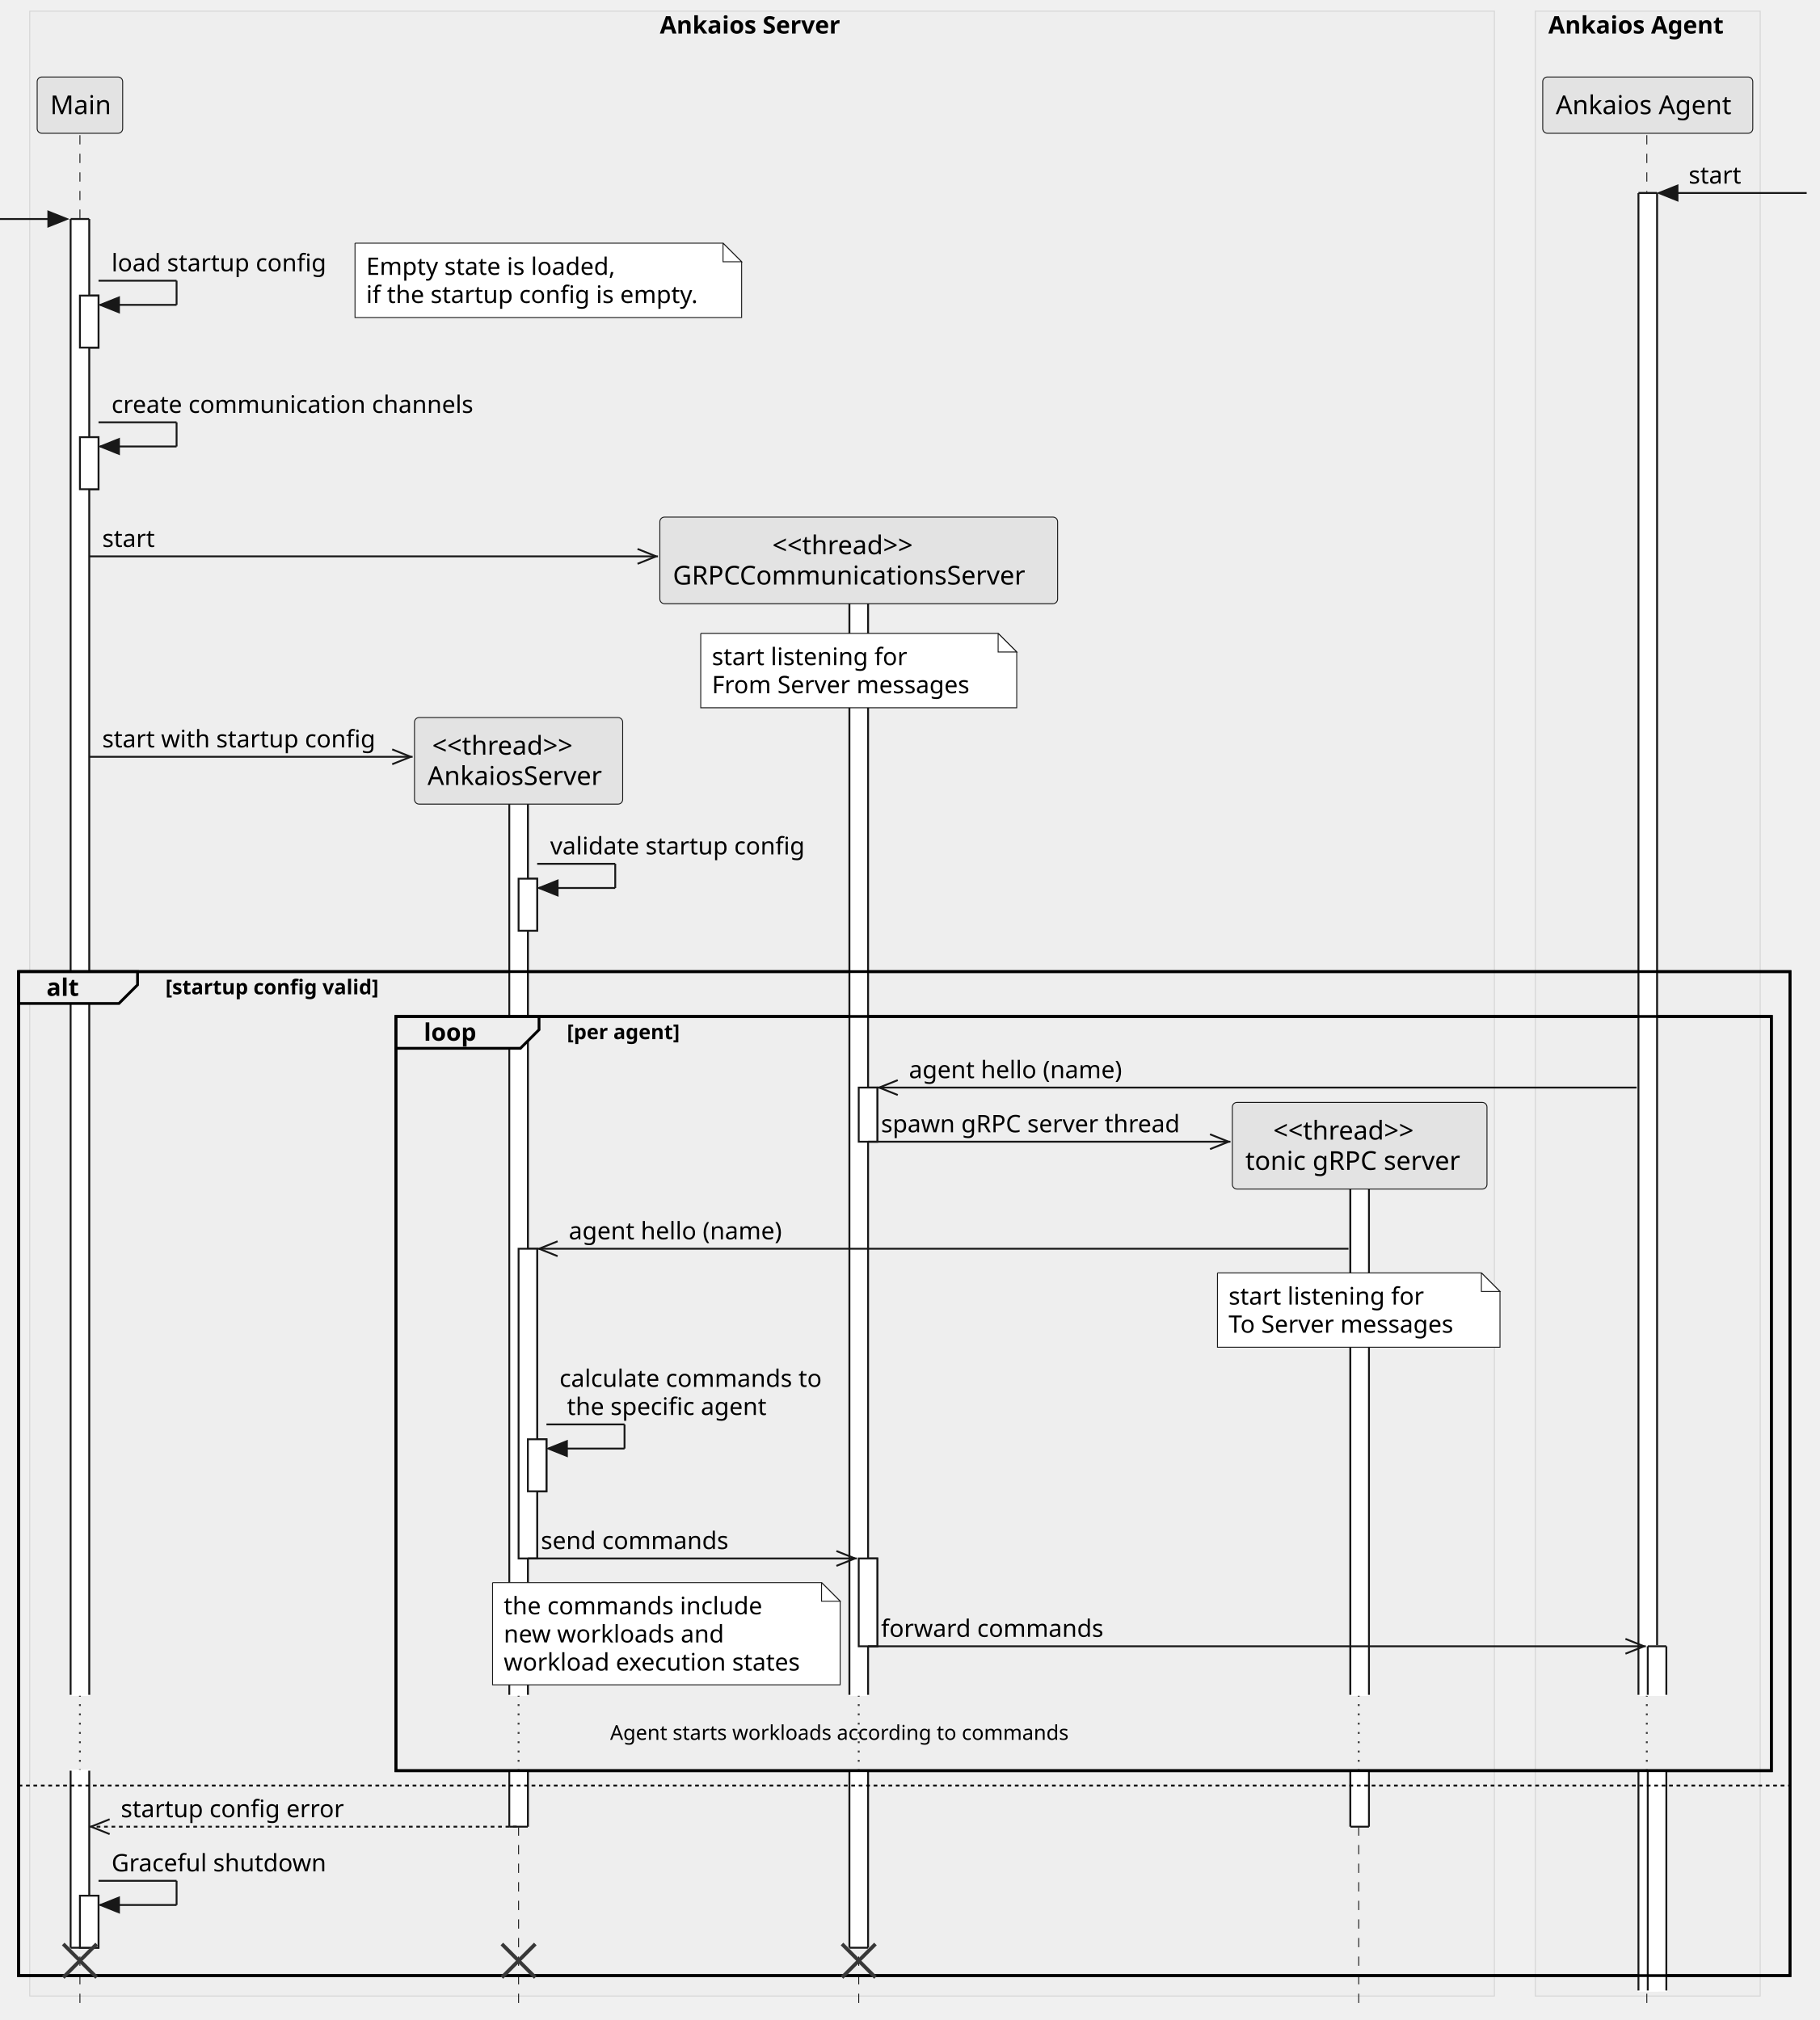
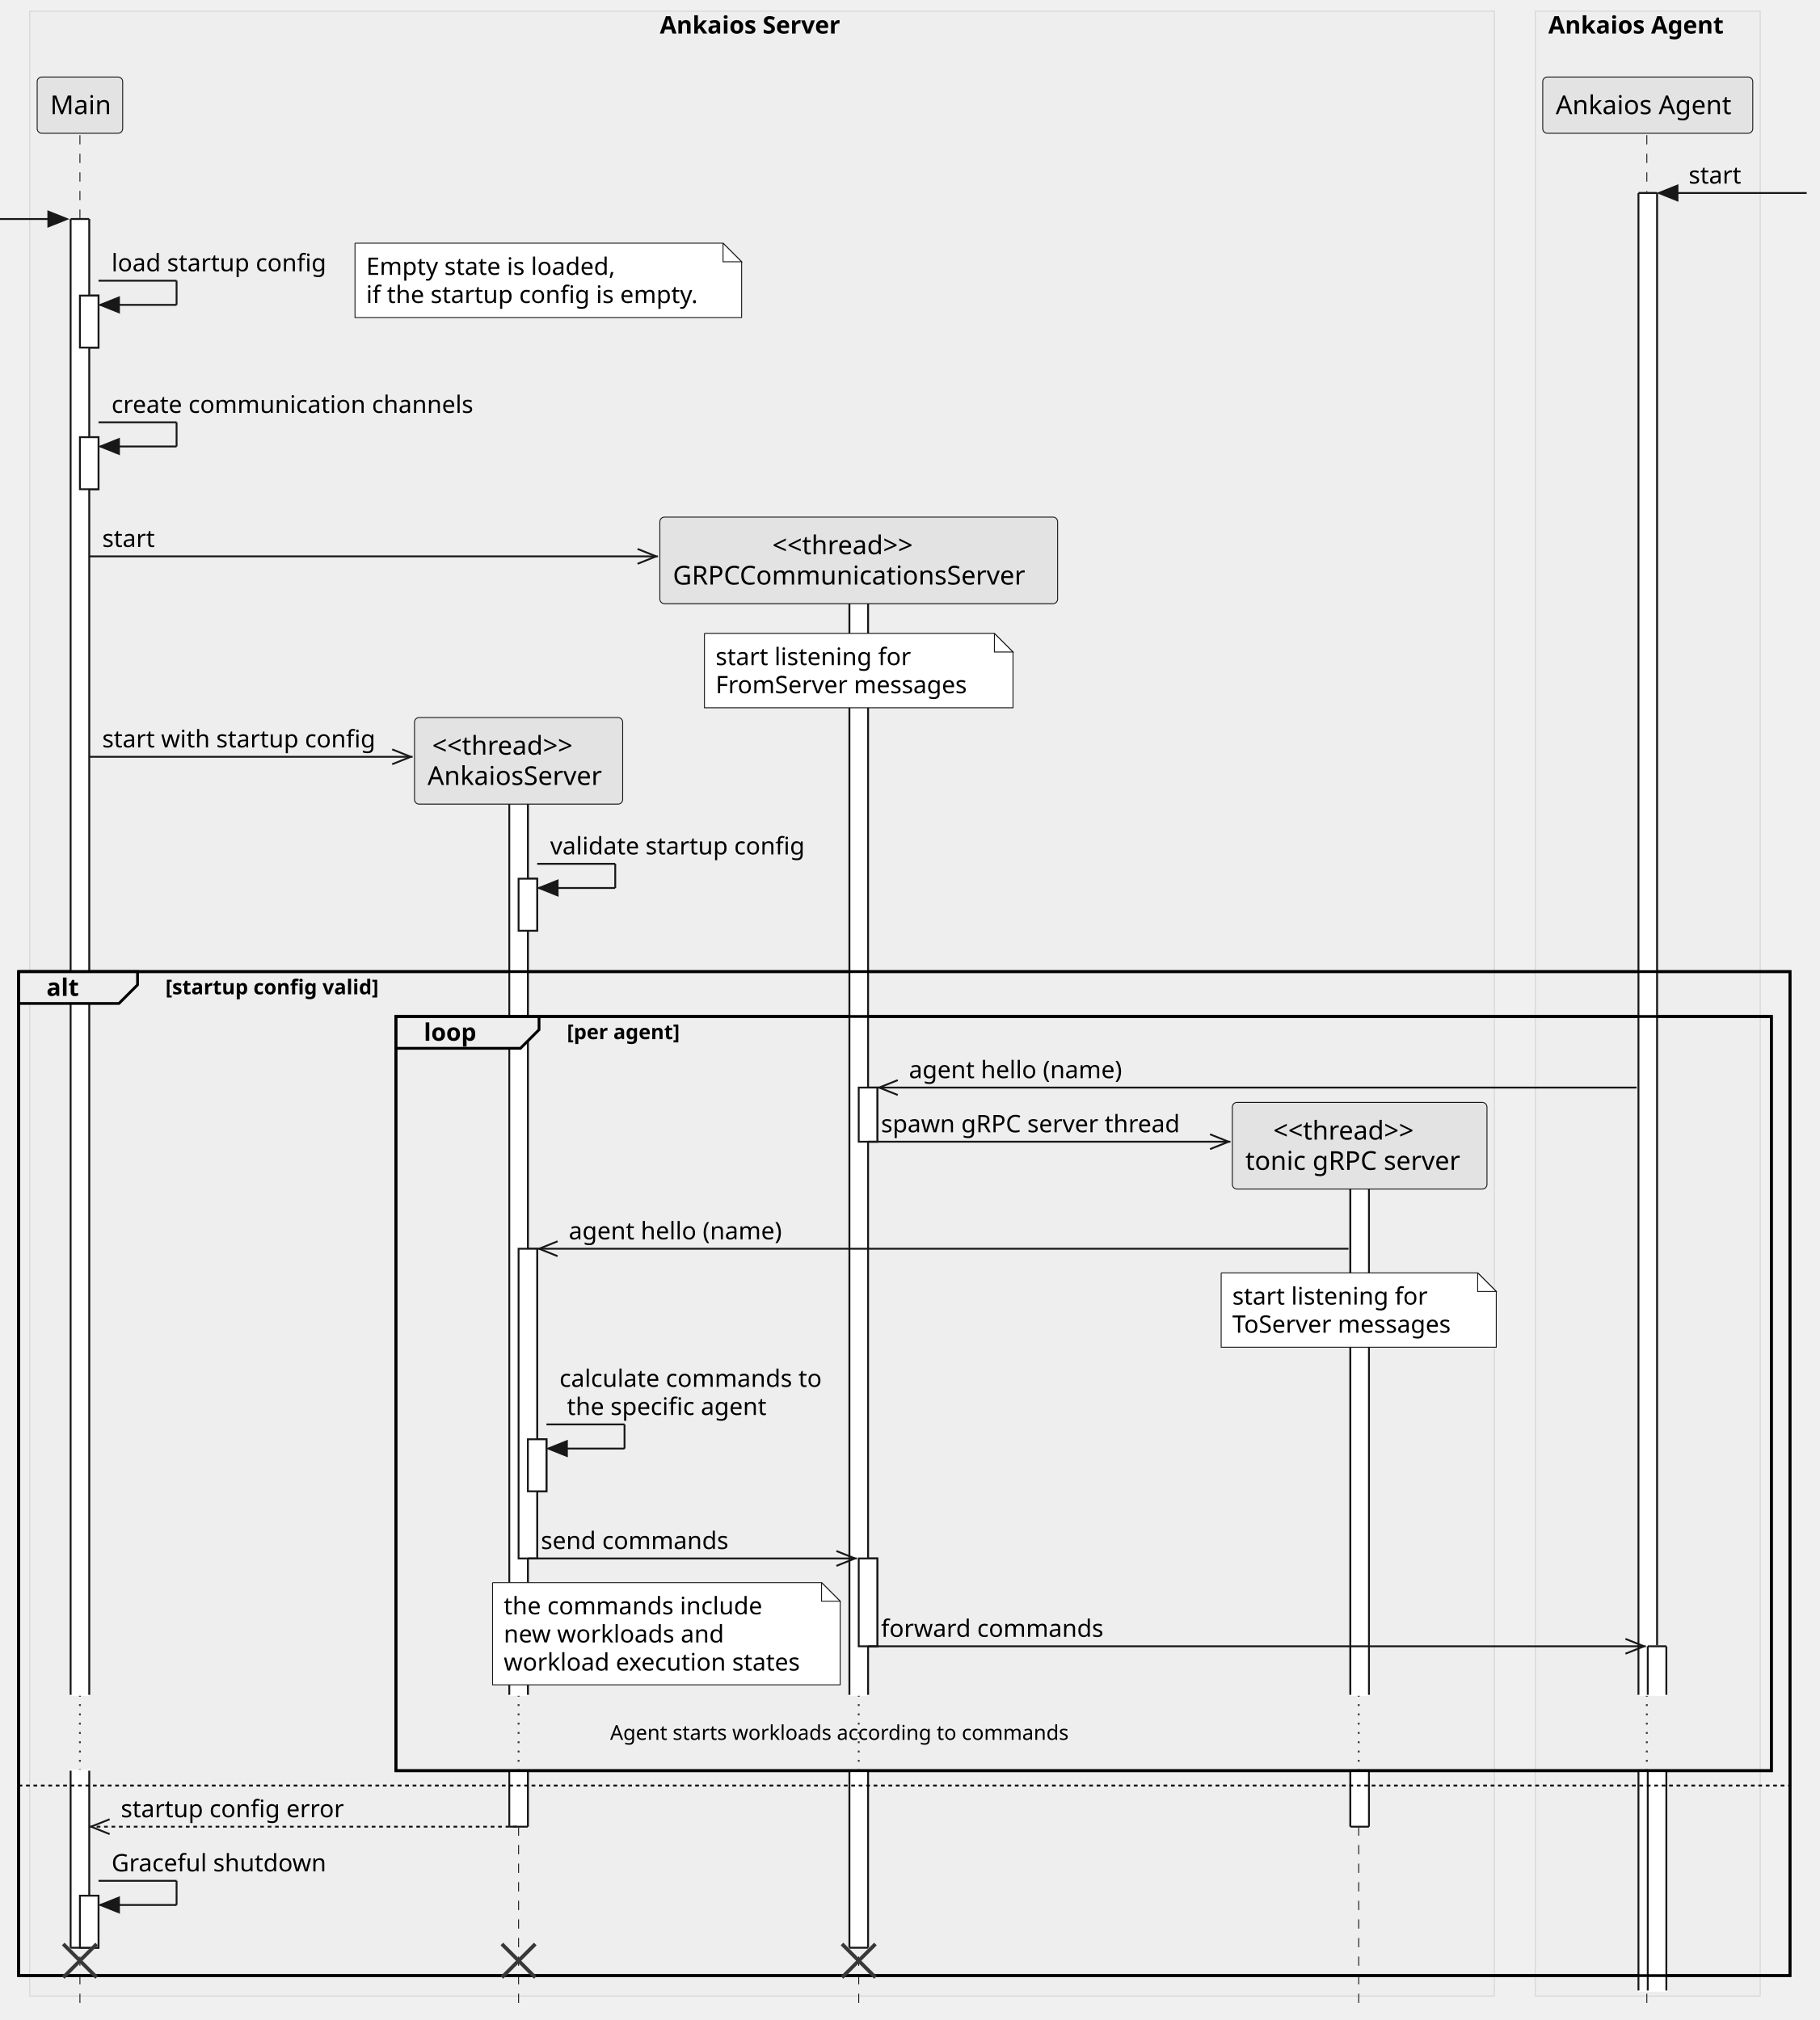
<svg xmlns="http://www.w3.org/2000/svg" contentStyleType="text/css" height="1087px" preserveAspectRatio="none" style="width:979px;height:1087px;background:#FFFFFF;" version="1.1" viewBox="0 0 979 1087" width="979px" zoomAndPan="magnify">
  <defs />
  <g>
    <rect fill="#EEEEEE" height="1068.102" style="stroke:#D3D3D3;stroke-width:0.5;" width="788" x="16" y="6" />
    <text fill="#000000" font-family="sans-serif" font-size="13" font-weight="bold" lengthAdjust="spacing" textLength="110" x="355" y="18.067">Ankaios Server</text>
    <rect fill="#EEEEEE" height="1068.102" style="stroke:#D3D3D3;stroke-width:0.5;" width="121" x="826" y="6" />
    <text fill="#000000" font-family="sans-serif" font-size="13" font-weight="bold" lengthAdjust="spacing" textLength="107" x="833" y="18.067">Ankaios Agent</text>
    <rect fill="#FFFFFF" height="794.172" style="stroke:#FFFFFF;stroke-width:1.0;" width="10" x="38" y="117.859" />
    <line style="stroke:#181818;stroke-width:1.0;" x1="38" x2="38" y1="117.859" y2="912.031" />
    <line style="stroke:#181818;stroke-width:1.0;" x1="48" x2="48" y1="117.859" y2="912.031" />
    <line style="stroke:#181818;stroke-width:1.0;" x1="38" x2="48" y1="117.859" y2="117.859" />
    <rect fill="#FFFFFF" height="95.266" style="stroke:#FFFFFF;stroke-width:1.0;" width="10" x="38" y="952.836" />
    <line style="stroke:#181818;stroke-width:1.0;" x1="38" x2="38" y1="952.836" y2="1048.102" />
    <line style="stroke:#181818;stroke-width:1.0;" x1="48" x2="48" y1="952.836" y2="1048.102" />
    <line style="stroke:#181818;stroke-width:1.0;" x1="38" x2="48" y1="1048.102" y2="1048.102" />
    <rect fill="#FFFFFF" height="28" style="stroke:#181818;stroke-width:1.0;" width="10" x="43" y="159.059" />
    <rect fill="#FFFFFF" height="28" style="stroke:#181818;stroke-width:1.0;" width="10" x="43" y="235.258" />
    <rect fill="#FFFFFF" height="28" style="stroke:#181818;stroke-width:1.0;" width="10" x="43" y="1020.102" />
    <rect fill="#FFFFFF" height="494.781" style="stroke:#FFFFFF;stroke-width:1.0;" width="10" x="274" y="417.25" />
    <line style="stroke:#181818;stroke-width:1.0;" x1="274" x2="274" y1="417.25" y2="912.031" />
    <line style="stroke:#181818;stroke-width:1.0;" x1="284" x2="284" y1="417.25" y2="912.031" />
    <line style="stroke:#181818;stroke-width:1.0;" x1="274" x2="284" y1="417.25" y2="417.25" />
    <rect fill="#FFFFFF" height="30.133" style="stroke:#FFFFFF;stroke-width:1.0;" width="10" x="274" y="952.836" />
    <line style="stroke:#181818;stroke-width:1.0;" x1="274" x2="274" y1="952.836" y2="982.969" />
    <line style="stroke:#181818;stroke-width:1.0;" x1="284" x2="284" y1="952.836" y2="982.969" />
    <line style="stroke:#181818;stroke-width:1.0;" x1="274" x2="284" y1="982.969" y2="982.969" />
    <rect fill="#FFFFFF" height="28" style="stroke:#181818;stroke-width:1.0;" width="10" x="279" y="472.844" />
    <rect fill="#FFFFFF" height="166.664" style="stroke:#181818;stroke-width:1.0;" width="10" x="279" y="671.969" />
    <rect fill="#FFFFFF" height="28" style="stroke:#181818;stroke-width:1.0;" width="10" x="284" y="774.5" />
    <rect fill="#FFFFFF" height="602.641" style="stroke:#FFFFFF;stroke-width:1.0;" width="10" x="457" y="309.391" />
    <line style="stroke:#181818;stroke-width:1.0;" x1="457" x2="457" y1="309.391" y2="912.031" />
    <line style="stroke:#181818;stroke-width:1.0;" x1="467" x2="467" y1="309.391" y2="912.031" />
    <line style="stroke:#181818;stroke-width:1.0;" x1="457" x2="467" y1="309.391" y2="309.391" />
    <rect fill="#FFFFFF" height="95.266" style="stroke:#FFFFFF;stroke-width:1.0;" width="10" x="457" y="952.836" />
    <line style="stroke:#181818;stroke-width:1.0;" x1="457" x2="457" y1="952.836" y2="1048.102" />
    <line style="stroke:#181818;stroke-width:1.0;" x1="467" x2="467" y1="952.836" y2="1048.102" />
    <line style="stroke:#181818;stroke-width:1.0;" x1="457" x2="467" y1="1048.102" y2="1048.102" />
    <rect fill="#FFFFFF" height="29.133" style="stroke:#181818;stroke-width:1.0;" width="10" x="462" y="585.242" />
    <rect fill="#FFFFFF" height="47.266" style="stroke:#181818;stroke-width:1.0;" width="10" x="462" y="838.633" />
    <rect fill="#FFFFFF" height="287.656" style="stroke:#FFFFFF;stroke-width:1.0;" width="10" x="726.5" y="624.375" />
    <line style="stroke:#181818;stroke-width:1.0;" x1="726.5" x2="726.5" y1="624.375" y2="912.031" />
    <line style="stroke:#181818;stroke-width:1.0;" x1="736.5" x2="736.5" y1="624.375" y2="912.031" />
    <line style="stroke:#181818;stroke-width:1.0;" x1="726.5" x2="736.5" y1="624.375" y2="624.375" />
    <rect fill="#FFFFFF" height="30.133" style="stroke:#FFFFFF;stroke-width:1.0;" width="10" x="726.5" y="952.836" />
    <line style="stroke:#181818;stroke-width:1.0;" x1="726.5" x2="726.5" y1="952.836" y2="982.969" />
    <line style="stroke:#181818;stroke-width:1.0;" x1="736.5" x2="736.5" y1="952.836" y2="982.969" />
    <line style="stroke:#181818;stroke-width:1.0;" x1="726.5" x2="736.5" y1="982.969" y2="982.969" />
    <rect fill="#FFFFFF" height="808.172" style="stroke:#FFFFFF;stroke-width:1.0;" width="10" x="881.5" y="103.859" />
    <line style="stroke:#181818;stroke-width:1.0;" x1="881.5" x2="881.5" y1="103.859" y2="912.031" />
    <line style="stroke:#181818;stroke-width:1.0;" x1="891.5" x2="891.5" y1="103.859" y2="912.031" />
    <line style="stroke:#181818;stroke-width:1.0;" x1="881.5" x2="891.5" y1="103.859" y2="103.859" />
    <rect fill="#FFFFFF" height="118.266" style="stroke:#FFFFFF;stroke-width:1.0;" width="10" x="881.5" y="952.836" />
    <line style="stroke:#181818;stroke-width:1.0;" x1="881.5" x2="881.5" y1="952.836" y2="1071.102" />
    <line style="stroke:#181818;stroke-width:1.0;" x1="891.5" x2="891.5" y1="952.836" y2="1071.102" />
    <rect fill="#FFFFFF" height="26.133" style="stroke:#FFFFFF;stroke-width:1.0;" width="10" x="886.5" y="885.898" />
    <line style="stroke:#181818;stroke-width:1.0;" x1="886.5" x2="886.5" y1="885.898" y2="912.031" />
    <line style="stroke:#181818;stroke-width:1.0;" x1="896.5" x2="896.5" y1="885.898" y2="912.031" />
    <line style="stroke:#181818;stroke-width:1.0;" x1="886.5" x2="896.5" y1="885.898" y2="885.898" />
    <rect fill="#FFFFFF" height="118.266" style="stroke:#FFFFFF;stroke-width:1.0;" width="10" x="886.5" y="952.836" />
    <line style="stroke:#181818;stroke-width:1.0;" x1="886.5" x2="886.5" y1="952.836" y2="1071.102" />
    <line style="stroke:#181818;stroke-width:1.0;" x1="896.5" x2="896.5" y1="952.836" y2="1071.102" />
    <rect fill="none" height="540.258" style="stroke:#000000;stroke-width:1.5;" width="953" x="10" y="522.844" />
    <rect fill="none" height="405.859" style="stroke:#000000;stroke-width:1.5;" width="740" x="213" y="546.977" />
    <line style="stroke:#181818;stroke-width:0.5;stroke-dasharray:5.0,5.0;" x1="43" x2="43" y1="72.727" y2="912.031" />
    <line style="stroke:#383838;stroke-width:1.0;stroke-dasharray:1.0,4.0;" x1="43" x2="43" y1="912.031" y2="952.836" />
    <line style="stroke:#181818;stroke-width:0.5;stroke-dasharray:5.0,5.0;" x1="43" x2="43" y1="952.836" y2="1080.102" />
    <line style="stroke:#181818;stroke-width:0.5;stroke-dasharray:5.0,5.0;" x1="279" x2="279" y1="424.914" y2="912.031" />
    <line style="stroke:#383838;stroke-width:1.0;stroke-dasharray:1.0,4.0;" x1="279" x2="279" y1="912.031" y2="952.836" />
    <line style="stroke:#181818;stroke-width:0.5;stroke-dasharray:5.0,5.0;" x1="279" x2="279" y1="952.836" y2="1080.102" />
    <line style="stroke:#181818;stroke-width:0.5;stroke-dasharray:5.0,5.0;" x1="462" x2="462" y1="317.055" y2="912.031" />
    <line style="stroke:#383838;stroke-width:1.0;stroke-dasharray:1.0,4.0;" x1="462" x2="462" y1="912.031" y2="952.836" />
    <line style="stroke:#181818;stroke-width:0.5;stroke-dasharray:5.0,5.0;" x1="462" x2="462" y1="952.836" y2="1080.102" />
    <line style="stroke:#181818;stroke-width:0.5;stroke-dasharray:5.0,5.0;" x1="731" x2="731" y1="632.039" y2="912.031" />
    <line style="stroke:#383838;stroke-width:1.0;stroke-dasharray:1.0,4.0;" x1="731" x2="731" y1="912.031" y2="952.836" />
    <line style="stroke:#181818;stroke-width:0.5;stroke-dasharray:5.0,5.0;" x1="731" x2="731" y1="952.836" y2="1080.102" />
    <line style="stroke:#181818;stroke-width:0.5;stroke-dasharray:5.0,5.0;" x1="886" x2="886" y1="72.727" y2="912.031" />
    <line style="stroke:#383838;stroke-width:1.0;stroke-dasharray:1.0,4.0;" x1="886" x2="886" y1="912.031" y2="952.836" />
    <line style="stroke:#181818;stroke-width:0.5;stroke-dasharray:5.0,5.0;" x1="886" x2="886" y1="952.836" y2="1080.102" />
    <rect fill="#E3E3E3" height="30.297" rx="2.5" ry="2.5" style="stroke:#181818;stroke-width:0.5;" width="46" x="20" y="41.43" />
    <text fill="#000000" font-family="sans-serif" font-size="14" lengthAdjust="spacing" textLength="32" x="27" y="61.425">Main</text>
    <rect fill="#E3E3E3" height="30.297" rx="2.5" ry="2.5" style="stroke:#181818;stroke-width:0.5;" width="113" x="830" y="41.43" />
    <text fill="#000000" font-family="sans-serif" font-size="14" lengthAdjust="spacing" textLength="99" x="837" y="61.425">Ankaios Agent</text>
    <rect fill="#FFFFFF" height="794.172" style="stroke:#FFFFFF;stroke-width:1.0;" width="10" x="38" y="117.859" />
    <line style="stroke:#181818;stroke-width:1.0;" x1="38" x2="38" y1="117.859" y2="912.031" />
    <line style="stroke:#181818;stroke-width:1.0;" x1="48" x2="48" y1="117.859" y2="912.031" />
    <line style="stroke:#181818;stroke-width:1.0;" x1="38" x2="48" y1="117.859" y2="117.859" />
    <rect fill="#FFFFFF" height="95.266" style="stroke:#FFFFFF;stroke-width:1.0;" width="10" x="38" y="952.836" />
    <line style="stroke:#181818;stroke-width:1.0;" x1="38" x2="38" y1="952.836" y2="1048.102" />
    <line style="stroke:#181818;stroke-width:1.0;" x1="48" x2="48" y1="952.836" y2="1048.102" />
    <line style="stroke:#181818;stroke-width:1.0;" x1="38" x2="48" y1="1048.102" y2="1048.102" />
    <rect fill="#FFFFFF" height="28" style="stroke:#181818;stroke-width:1.0;" width="10" x="43" y="159.059" />
    <rect fill="#FFFFFF" height="28" style="stroke:#181818;stroke-width:1.0;" width="10" x="43" y="235.258" />
    <rect fill="#FFFFFF" height="28" style="stroke:#181818;stroke-width:1.0;" width="10" x="43" y="1020.102" />
    <rect fill="#FFFFFF" height="494.781" style="stroke:#FFFFFF;stroke-width:1.0;" width="10" x="274" y="417.25" />
    <line style="stroke:#181818;stroke-width:1.0;" x1="274" x2="274" y1="417.25" y2="912.031" />
    <line style="stroke:#181818;stroke-width:1.0;" x1="284" x2="284" y1="417.25" y2="912.031" />
    <line style="stroke:#181818;stroke-width:1.0;" x1="274" x2="284" y1="417.25" y2="417.25" />
    <rect fill="#FFFFFF" height="30.133" style="stroke:#FFFFFF;stroke-width:1.0;" width="10" x="274" y="952.836" />
    <line style="stroke:#181818;stroke-width:1.0;" x1="274" x2="274" y1="952.836" y2="982.969" />
    <line style="stroke:#181818;stroke-width:1.0;" x1="284" x2="284" y1="952.836" y2="982.969" />
    <line style="stroke:#181818;stroke-width:1.0;" x1="274" x2="284" y1="982.969" y2="982.969" />
    <rect fill="#FFFFFF" height="28" style="stroke:#181818;stroke-width:1.0;" width="10" x="279" y="472.844" />
    <rect fill="#FFFFFF" height="166.664" style="stroke:#181818;stroke-width:1.0;" width="10" x="279" y="671.969" />
    <rect fill="#FFFFFF" height="28" style="stroke:#181818;stroke-width:1.0;" width="10" x="284" y="774.5" />
    <rect fill="#FFFFFF" height="602.641" style="stroke:#FFFFFF;stroke-width:1.0;" width="10" x="457" y="309.391" />
    <line style="stroke:#181818;stroke-width:1.0;" x1="457" x2="457" y1="309.391" y2="912.031" />
    <line style="stroke:#181818;stroke-width:1.0;" x1="467" x2="467" y1="309.391" y2="912.031" />
    <line style="stroke:#181818;stroke-width:1.0;" x1="457" x2="467" y1="309.391" y2="309.391" />
    <rect fill="#FFFFFF" height="95.266" style="stroke:#FFFFFF;stroke-width:1.0;" width="10" x="457" y="952.836" />
    <line style="stroke:#181818;stroke-width:1.0;" x1="457" x2="457" y1="952.836" y2="1048.102" />
    <line style="stroke:#181818;stroke-width:1.0;" x1="467" x2="467" y1="952.836" y2="1048.102" />
    <line style="stroke:#181818;stroke-width:1.0;" x1="457" x2="467" y1="1048.102" y2="1048.102" />
    <rect fill="#FFFFFF" height="29.133" style="stroke:#181818;stroke-width:1.0;" width="10" x="462" y="585.242" />
    <rect fill="#FFFFFF" height="47.266" style="stroke:#181818;stroke-width:1.0;" width="10" x="462" y="838.633" />
    <rect fill="#FFFFFF" height="287.656" style="stroke:#FFFFFF;stroke-width:1.0;" width="10" x="726.5" y="624.375" />
    <line style="stroke:#181818;stroke-width:1.0;" x1="726.5" x2="726.5" y1="624.375" y2="912.031" />
    <line style="stroke:#181818;stroke-width:1.0;" x1="736.5" x2="736.5" y1="624.375" y2="912.031" />
    <line style="stroke:#181818;stroke-width:1.0;" x1="726.5" x2="736.5" y1="624.375" y2="624.375" />
    <rect fill="#FFFFFF" height="30.133" style="stroke:#FFFFFF;stroke-width:1.0;" width="10" x="726.5" y="952.836" />
    <line style="stroke:#181818;stroke-width:1.0;" x1="726.5" x2="726.5" y1="952.836" y2="982.969" />
    <line style="stroke:#181818;stroke-width:1.0;" x1="736.5" x2="736.5" y1="952.836" y2="982.969" />
    <line style="stroke:#181818;stroke-width:1.0;" x1="726.5" x2="736.5" y1="982.969" y2="982.969" />
    <rect fill="#FFFFFF" height="808.172" style="stroke:#FFFFFF;stroke-width:1.0;" width="10" x="881.5" y="103.859" />
    <line style="stroke:#181818;stroke-width:1.0;" x1="881.5" x2="881.5" y1="103.859" y2="912.031" />
    <line style="stroke:#181818;stroke-width:1.0;" x1="891.5" x2="891.5" y1="103.859" y2="912.031" />
    <line style="stroke:#181818;stroke-width:1.0;" x1="881.5" x2="891.5" y1="103.859" y2="103.859" />
    <rect fill="#FFFFFF" height="118.266" style="stroke:#FFFFFF;stroke-width:1.0;" width="10" x="881.5" y="952.836" />
    <line style="stroke:#181818;stroke-width:1.0;" x1="881.5" x2="881.5" y1="952.836" y2="1071.102" />
    <line style="stroke:#181818;stroke-width:1.0;" x1="891.5" x2="891.5" y1="952.836" y2="1071.102" />
    <rect fill="#FFFFFF" height="26.133" style="stroke:#FFFFFF;stroke-width:1.0;" width="10" x="886.5" y="885.898" />
    <line style="stroke:#181818;stroke-width:1.0;" x1="886.5" x2="886.5" y1="885.898" y2="912.031" />
    <line style="stroke:#181818;stroke-width:1.0;" x1="896.5" x2="896.5" y1="885.898" y2="912.031" />
    <line style="stroke:#181818;stroke-width:1.0;" x1="886.5" x2="896.5" y1="885.898" y2="885.898" />
    <rect fill="#FFFFFF" height="118.266" style="stroke:#FFFFFF;stroke-width:1.0;" width="10" x="886.5" y="952.836" />
    <line style="stroke:#181818;stroke-width:1.0;" x1="886.5" x2="886.5" y1="952.836" y2="1071.102" />
    <line style="stroke:#181818;stroke-width:1.0;" x1="896.5" x2="896.5" y1="952.836" y2="1071.102" />
    <polygon fill="#181818" points="902.5,99.859,892.5,103.859,902.5,107.859" style="stroke:#181818;stroke-width:1.0;" />
    <line style="stroke:#181818;stroke-width:1.0;" x1="896.5" x2="972" y1="103.859" y2="103.859" />
    <text fill="#000000" font-family="sans-serif" font-size="13" lengthAdjust="spacing" textLength="30" x="908.5" y="98.793">start</text>
    <polygon fill="#181818" points="26,113.859,36,117.859,26,121.859" style="stroke:#181818;stroke-width:1.0;" />
    <line style="stroke:#181818;stroke-width:1.0;" x1="0" x2="32" y1="117.859" y2="117.859" />
    <line style="stroke:#181818;stroke-width:1.0;" x1="53" x2="95" y1="151.059" y2="151.059" />
    <line style="stroke:#181818;stroke-width:1.0;" x1="95" x2="95" y1="151.059" y2="164.059" />
    <line style="stroke:#181818;stroke-width:1.0;" x1="54" x2="95" y1="164.059" y2="164.059" />
    <polygon fill="#181818" points="64,160.059,54,164.059,64,168.059" style="stroke:#181818;stroke-width:1.0;" />
    <text fill="#000000" font-family="sans-serif" font-size="13" lengthAdjust="spacing" textLength="119" x="60" y="145.993">load startup config</text>
    <path d="M191,130.859 L191,170.859 L399,170.859 L399,140.859 L389,130.859 L191,130.859 " fill="#FFFFFF" style="stroke:#181818;stroke-width:0.5;" />
    <path d="M389,130.859 L389,140.859 L399,140.859 L389,130.859 " fill="#FFFFFF" style="stroke:#181818;stroke-width:0.5;" />
    <text fill="#000000" font-family="sans-serif" font-size="13" lengthAdjust="spacing" textLength="143" x="197" y="147.926">Empty state is loaded,</text>
    <text fill="#000000" font-family="sans-serif" font-size="13" lengthAdjust="spacing" textLength="187" x="197" y="163.059">if the startup config is empty.</text>
    <line style="stroke:#181818;stroke-width:1.0;" x1="53" x2="95" y1="227.258" y2="227.258" />
    <line style="stroke:#181818;stroke-width:1.0;" x1="95" x2="95" y1="227.258" y2="240.258" />
    <line style="stroke:#181818;stroke-width:1.0;" x1="54" x2="95" y1="240.258" y2="240.258" />
    <polygon fill="#181818" points="64,236.258,54,240.258,64,244.258" style="stroke:#181818;stroke-width:1.0;" />
    <text fill="#000000" font-family="sans-serif" font-size="13" lengthAdjust="spacing" textLength="205" x="60" y="222.192">create communication channels</text>
    <line style="stroke:#181818;stroke-width:1.0;" x1="353" x2="343" y1="299.391" y2="295.391" />
    <line style="stroke:#181818;stroke-width:1.0;" x1="353" x2="343" y1="299.391" y2="303.391" />
    <line style="stroke:#181818;stroke-width:1.0;" x1="48" x2="354" y1="299.391" y2="299.391" />
    <text fill="#000000" font-family="sans-serif" font-size="13" lengthAdjust="spacing" textLength="30" x="55" y="294.325">start</text>
    <rect fill="#E3E3E3" height="46.594" rx="2.5" ry="2.5" style="stroke:#181818;stroke-width:0.5;" width="214" x="355" y="278.258" />
    <text fill="#000000" font-family="sans-serif" font-size="14" lengthAdjust="spacing" textLength="93" x="415.5" y="298.253">&lt;&lt;thread&gt;&gt;</text>
    <text fill="#000000" font-family="sans-serif" font-size="14" lengthAdjust="spacing" textLength="200" x="362" y="314.55">GRPCCommunicationsServer</text>
-     <path d="M377,340.852 L377,380.852 L547,380.852 L547,350.852 L537,340.852 L377,340.852 " fill="#FFFFFF" style="stroke:#181818;stroke-width:0.5;" />
-     <path d="M537,340.852 L537,350.852 L547,350.852 L537,340.852 " fill="#FFFFFF" style="stroke:#181818;stroke-width:0.5;" />
-     <text fill="#000000" font-family="sans-serif" font-size="13" lengthAdjust="spacing" textLength="108" x="383" y="357.918">start listening for</text>
-     <text fill="#000000" font-family="sans-serif" font-size="13" lengthAdjust="spacing" textLength="149" x="383" y="373.051">From Server messages</text>
+     <path d="M379,340.852 L379,380.852 L545,380.852 L545,350.852 L535,340.852 L379,340.852 " fill="#FFFFFF" style="stroke:#181818;stroke-width:0.5;" />
+     <path d="M535,340.852 L535,350.852 L545,350.852 L535,340.852 " fill="#FFFFFF" style="stroke:#181818;stroke-width:0.5;" />
+     <text fill="#000000" font-family="sans-serif" font-size="13" lengthAdjust="spacing" textLength="108" x="385" y="357.918">start listening for</text>
+     <text fill="#000000" font-family="sans-serif" font-size="13" lengthAdjust="spacing" textLength="145" x="385" y="373.051">FromServer messages</text>
    <line style="stroke:#181818;stroke-width:1.0;" x1="221" x2="211" y1="407.25" y2="403.25" />
    <line style="stroke:#181818;stroke-width:1.0;" x1="221" x2="211" y1="407.25" y2="411.25" />
    <line style="stroke:#181818;stroke-width:1.0;" x1="48" x2="222" y1="407.25" y2="407.25" />
    <text fill="#000000" font-family="sans-serif" font-size="13" lengthAdjust="spacing" textLength="151" x="55" y="402.184">start with startup config</text>
    <rect fill="#E3E3E3" height="46.594" rx="2.5" ry="2.5" style="stroke:#181818;stroke-width:0.5;" width="112" x="223" y="386.117" />
    <text fill="#000000" font-family="sans-serif" font-size="14" lengthAdjust="spacing" textLength="93" x="232.5" y="406.112">&lt;&lt;thread&gt;&gt;</text>
    <text fill="#000000" font-family="sans-serif" font-size="14" lengthAdjust="spacing" textLength="98" x="230" y="422.409">AnkaiosServer</text>
    <line style="stroke:#181818;stroke-width:1.0;" x1="289" x2="331" y1="464.844" y2="464.844" />
    <line style="stroke:#181818;stroke-width:1.0;" x1="331" x2="331" y1="464.844" y2="477.844" />
    <line style="stroke:#181818;stroke-width:1.0;" x1="290" x2="331" y1="477.844" y2="477.844" />
    <polygon fill="#181818" points="300,473.844,290,477.844,300,481.844" style="stroke:#181818;stroke-width:1.0;" />
    <text fill="#000000" font-family="sans-serif" font-size="13" lengthAdjust="spacing" textLength="142" x="296" y="459.778">validate startup config</text>
    <path d="M10,522.844 L74,522.844 L74,529.977 L64,539.977 L10,539.977 L10,522.844 " fill="#EEEEEE" style="stroke:#000000;stroke-width:1.5;" />
    <rect fill="none" height="540.258" style="stroke:#000000;stroke-width:1.5;" width="953" x="10" y="522.844" />
    <text fill="#000000" font-family="sans-serif" font-size="13" font-weight="bold" lengthAdjust="spacing" textLength="19" x="25" y="535.911">alt</text>
    <text fill="#000000" font-family="sans-serif" font-size="11" font-weight="bold" lengthAdjust="spacing" textLength="135" x="89" y="535.054">[startup config valid]</text>
    <path d="M213,546.977 L290,546.977 L290,554.109 L280,564.109 L213,564.109 L213,546.977 " fill="#EEEEEE" style="stroke:#000000;stroke-width:1.5;" />
    <rect fill="none" height="405.859" style="stroke:#000000;stroke-width:1.5;" width="740" x="213" y="546.977" />
    <text fill="#000000" font-family="sans-serif" font-size="13" font-weight="bold" lengthAdjust="spacing" textLength="32" x="228" y="560.043">loop</text>
    <text fill="#000000" font-family="sans-serif" font-size="11" font-weight="bold" lengthAdjust="spacing" textLength="72" x="305" y="559.187">[per agent]</text>
    <line style="stroke:#181818;stroke-width:1.0;" x1="473" x2="483" y1="585.242" y2="581.242" />
    <line style="stroke:#181818;stroke-width:1.0;" x1="473" x2="483" y1="585.242" y2="589.242" />
    <line style="stroke:#181818;stroke-width:1.0;" x1="472" x2="880.5" y1="585.242" y2="585.242" />
    <text fill="#000000" font-family="sans-serif" font-size="13" lengthAdjust="spacing" textLength="122" x="489" y="580.176">agent hello (name)</text>
    <line style="stroke:#181818;stroke-width:1.0;" x1="661" x2="651" y1="614.375" y2="610.375" />
    <line style="stroke:#181818;stroke-width:1.0;" x1="661" x2="651" y1="614.375" y2="618.375" />
    <line style="stroke:#181818;stroke-width:1.0;" x1="467" x2="662" y1="614.375" y2="614.375" />
    <text fill="#000000" font-family="sans-serif" font-size="13" lengthAdjust="spacing" textLength="167" x="474" y="609.309">spawn gRPC server thread</text>
    <rect fill="#E3E3E3" height="46.594" rx="2.5" ry="2.5" style="stroke:#181818;stroke-width:0.5;" width="137" x="663" y="593.242" />
    <text fill="#000000" font-family="sans-serif" font-size="14" lengthAdjust="spacing" textLength="93" x="685" y="613.237">&lt;&lt;thread&gt;&gt;</text>
    <text fill="#000000" font-family="sans-serif" font-size="14" lengthAdjust="spacing" textLength="123" x="670" y="629.534">tonic gRPC server</text>
    <line style="stroke:#181818;stroke-width:1.0;" x1="290" x2="300" y1="671.969" y2="667.969" />
    <line style="stroke:#181818;stroke-width:1.0;" x1="290" x2="300" y1="671.969" y2="675.969" />
    <line style="stroke:#181818;stroke-width:1.0;" x1="289" x2="725.5" y1="671.969" y2="671.969" />
    <text fill="#000000" font-family="sans-serif" font-size="13" lengthAdjust="spacing" textLength="122" x="306" y="666.903">agent hello (name)</text>
-     <path d="M655,684.969 L655,724.969 L807,724.969 L807,694.969 L797,684.969 L655,684.969 " fill="#FFFFFF" style="stroke:#181818;stroke-width:0.5;" />
-     <path d="M797,684.969 L797,694.969 L807,694.969 L797,684.969 " fill="#FFFFFF" style="stroke:#181818;stroke-width:0.5;" />
-     <text fill="#000000" font-family="sans-serif" font-size="13" lengthAdjust="spacing" textLength="108" x="661" y="702.036">start listening for</text>
-     <text fill="#000000" font-family="sans-serif" font-size="13" lengthAdjust="spacing" textLength="131" x="661" y="717.168">To Server messages</text>
+     <path d="M657,684.969 L657,724.969 L805,724.969 L805,694.969 L795,684.969 L657,684.969 " fill="#FFFFFF" style="stroke:#181818;stroke-width:0.5;" />
+     <path d="M795,684.969 L795,694.969 L805,694.969 L795,684.969 " fill="#FFFFFF" style="stroke:#181818;stroke-width:0.5;" />
+     <text fill="#000000" font-family="sans-serif" font-size="13" lengthAdjust="spacing" textLength="108" x="663" y="702.036">start listening for</text>
+     <text fill="#000000" font-family="sans-serif" font-size="13" lengthAdjust="spacing" textLength="127" x="663" y="717.168">ToServer messages</text>
    <line style="stroke:#181818;stroke-width:1.0;" x1="294" x2="336" y1="766.5" y2="766.5" />
    <line style="stroke:#181818;stroke-width:1.0;" x1="336" x2="336" y1="766.5" y2="779.5" />
    <line style="stroke:#181818;stroke-width:1.0;" x1="295" x2="336" y1="779.5" y2="779.5" />
    <polygon fill="#181818" points="305,775.5,295,779.5,305,783.5" style="stroke:#181818;stroke-width:1.0;" />
    <text fill="#000000" font-family="sans-serif" font-size="13" lengthAdjust="spacing" textLength="150" x="301" y="746.301">calculate commands to</text>
    <text fill="#000000" font-family="sans-serif" font-size="13" lengthAdjust="spacing" textLength="113" x="305" y="761.434">the specific agent</text>
    <line style="stroke:#181818;stroke-width:1.0;" x1="460" x2="450" y1="838.633" y2="834.633" />
    <line style="stroke:#181818;stroke-width:1.0;" x1="460" x2="450" y1="838.633" y2="842.633" />
    <line style="stroke:#181818;stroke-width:1.0;" x1="284" x2="461" y1="838.633" y2="838.633" />
    <text fill="#000000" font-family="sans-serif" font-size="13" lengthAdjust="spacing" textLength="107" x="291" y="833.567">send commands</text>
    <line style="stroke:#181818;stroke-width:1.0;" x1="884.5" x2="874.5" y1="885.898" y2="881.898" />
    <line style="stroke:#181818;stroke-width:1.0;" x1="884.5" x2="874.5" y1="885.898" y2="889.898" />
    <line style="stroke:#181818;stroke-width:1.0;" x1="467" x2="885.5" y1="885.898" y2="885.898" />
    <text fill="#000000" font-family="sans-serif" font-size="13" lengthAdjust="spacing" textLength="123" x="474" y="880.832">forward commands</text>
    <path d="M265,851.633 L265,906.633 L452,906.633 L452,861.633 L442,851.633 L265,851.633 " fill="#FFFFFF" style="stroke:#181818;stroke-width:0.5;" />
    <path d="M442,851.633 L442,861.633 L452,861.633 L442,851.633 " fill="#FFFFFF" style="stroke:#181818;stroke-width:0.5;" />
    <text fill="#000000" font-family="sans-serif" font-size="13" lengthAdjust="spacing" textLength="146" x="271" y="868.7">the commands include</text>
    <text fill="#000000" font-family="sans-serif" font-size="13" lengthAdjust="spacing" textLength="120" x="271" y="883.832">new workloads and</text>
    <text fill="#000000" font-family="sans-serif" font-size="13" lengthAdjust="spacing" textLength="166" x="271" y="898.965">workload execution states</text>
    <text fill="#000000" font-family="sans-serif" font-size="11" lengthAdjust="spacing" textLength="273" x="328.25" y="936.242">Agent starts workloads according to commands</text>
    <line style="stroke:#000000;stroke-width:1.0;stroke-dasharray:2.0,2.0;" x1="10" x2="963" y1="960.836" y2="960.836" />
    <line style="stroke:#181818;stroke-width:1.0;" x1="49" x2="59" y1="982.969" y2="978.969" />
    <line style="stroke:#181818;stroke-width:1.0;" x1="49" x2="59" y1="982.969" y2="986.969" />
    <line style="stroke:#181818;stroke-width:1.0;stroke-dasharray:2.0,2.0;" x1="48" x2="278" y1="982.969" y2="982.969" />
    <text fill="#000000" font-family="sans-serif" font-size="13" lengthAdjust="spacing" textLength="123" x="65" y="977.903">startup config error</text>
    <line style="stroke:#181818;stroke-width:1.0;" x1="53" x2="95" y1="1012.102" y2="1012.102" />
    <line style="stroke:#181818;stroke-width:1.0;" x1="95" x2="95" y1="1012.102" y2="1025.102" />
    <line style="stroke:#181818;stroke-width:1.0;" x1="54" x2="95" y1="1025.102" y2="1025.102" />
    <polygon fill="#181818" points="64,1021.102,54,1025.102,64,1029.102" style="stroke:#181818;stroke-width:1.0;" />
    <text fill="#000000" font-family="sans-serif" font-size="13" lengthAdjust="spacing" textLength="118" x="60" y="1007.036">Graceful shutdown</text>
    <line style="stroke:#383838;stroke-width:2.0;" x1="453" x2="471" y1="1046.102" y2="1064.102" />
    <line style="stroke:#383838;stroke-width:2.0;" x1="453" x2="471" y1="1064.102" y2="1046.102" />
    <line style="stroke:#383838;stroke-width:2.0;" x1="270" x2="288" y1="1046.102" y2="1064.102" />
    <line style="stroke:#383838;stroke-width:2.0;" x1="270" x2="288" y1="1064.102" y2="1046.102" />
    <line style="stroke:#383838;stroke-width:2.0;" x1="34" x2="52" y1="1046.102" y2="1064.102" />
    <line style="stroke:#383838;stroke-width:2.0;" x1="34" x2="52" y1="1064.102" y2="1046.102" />
  </g>
</svg>
